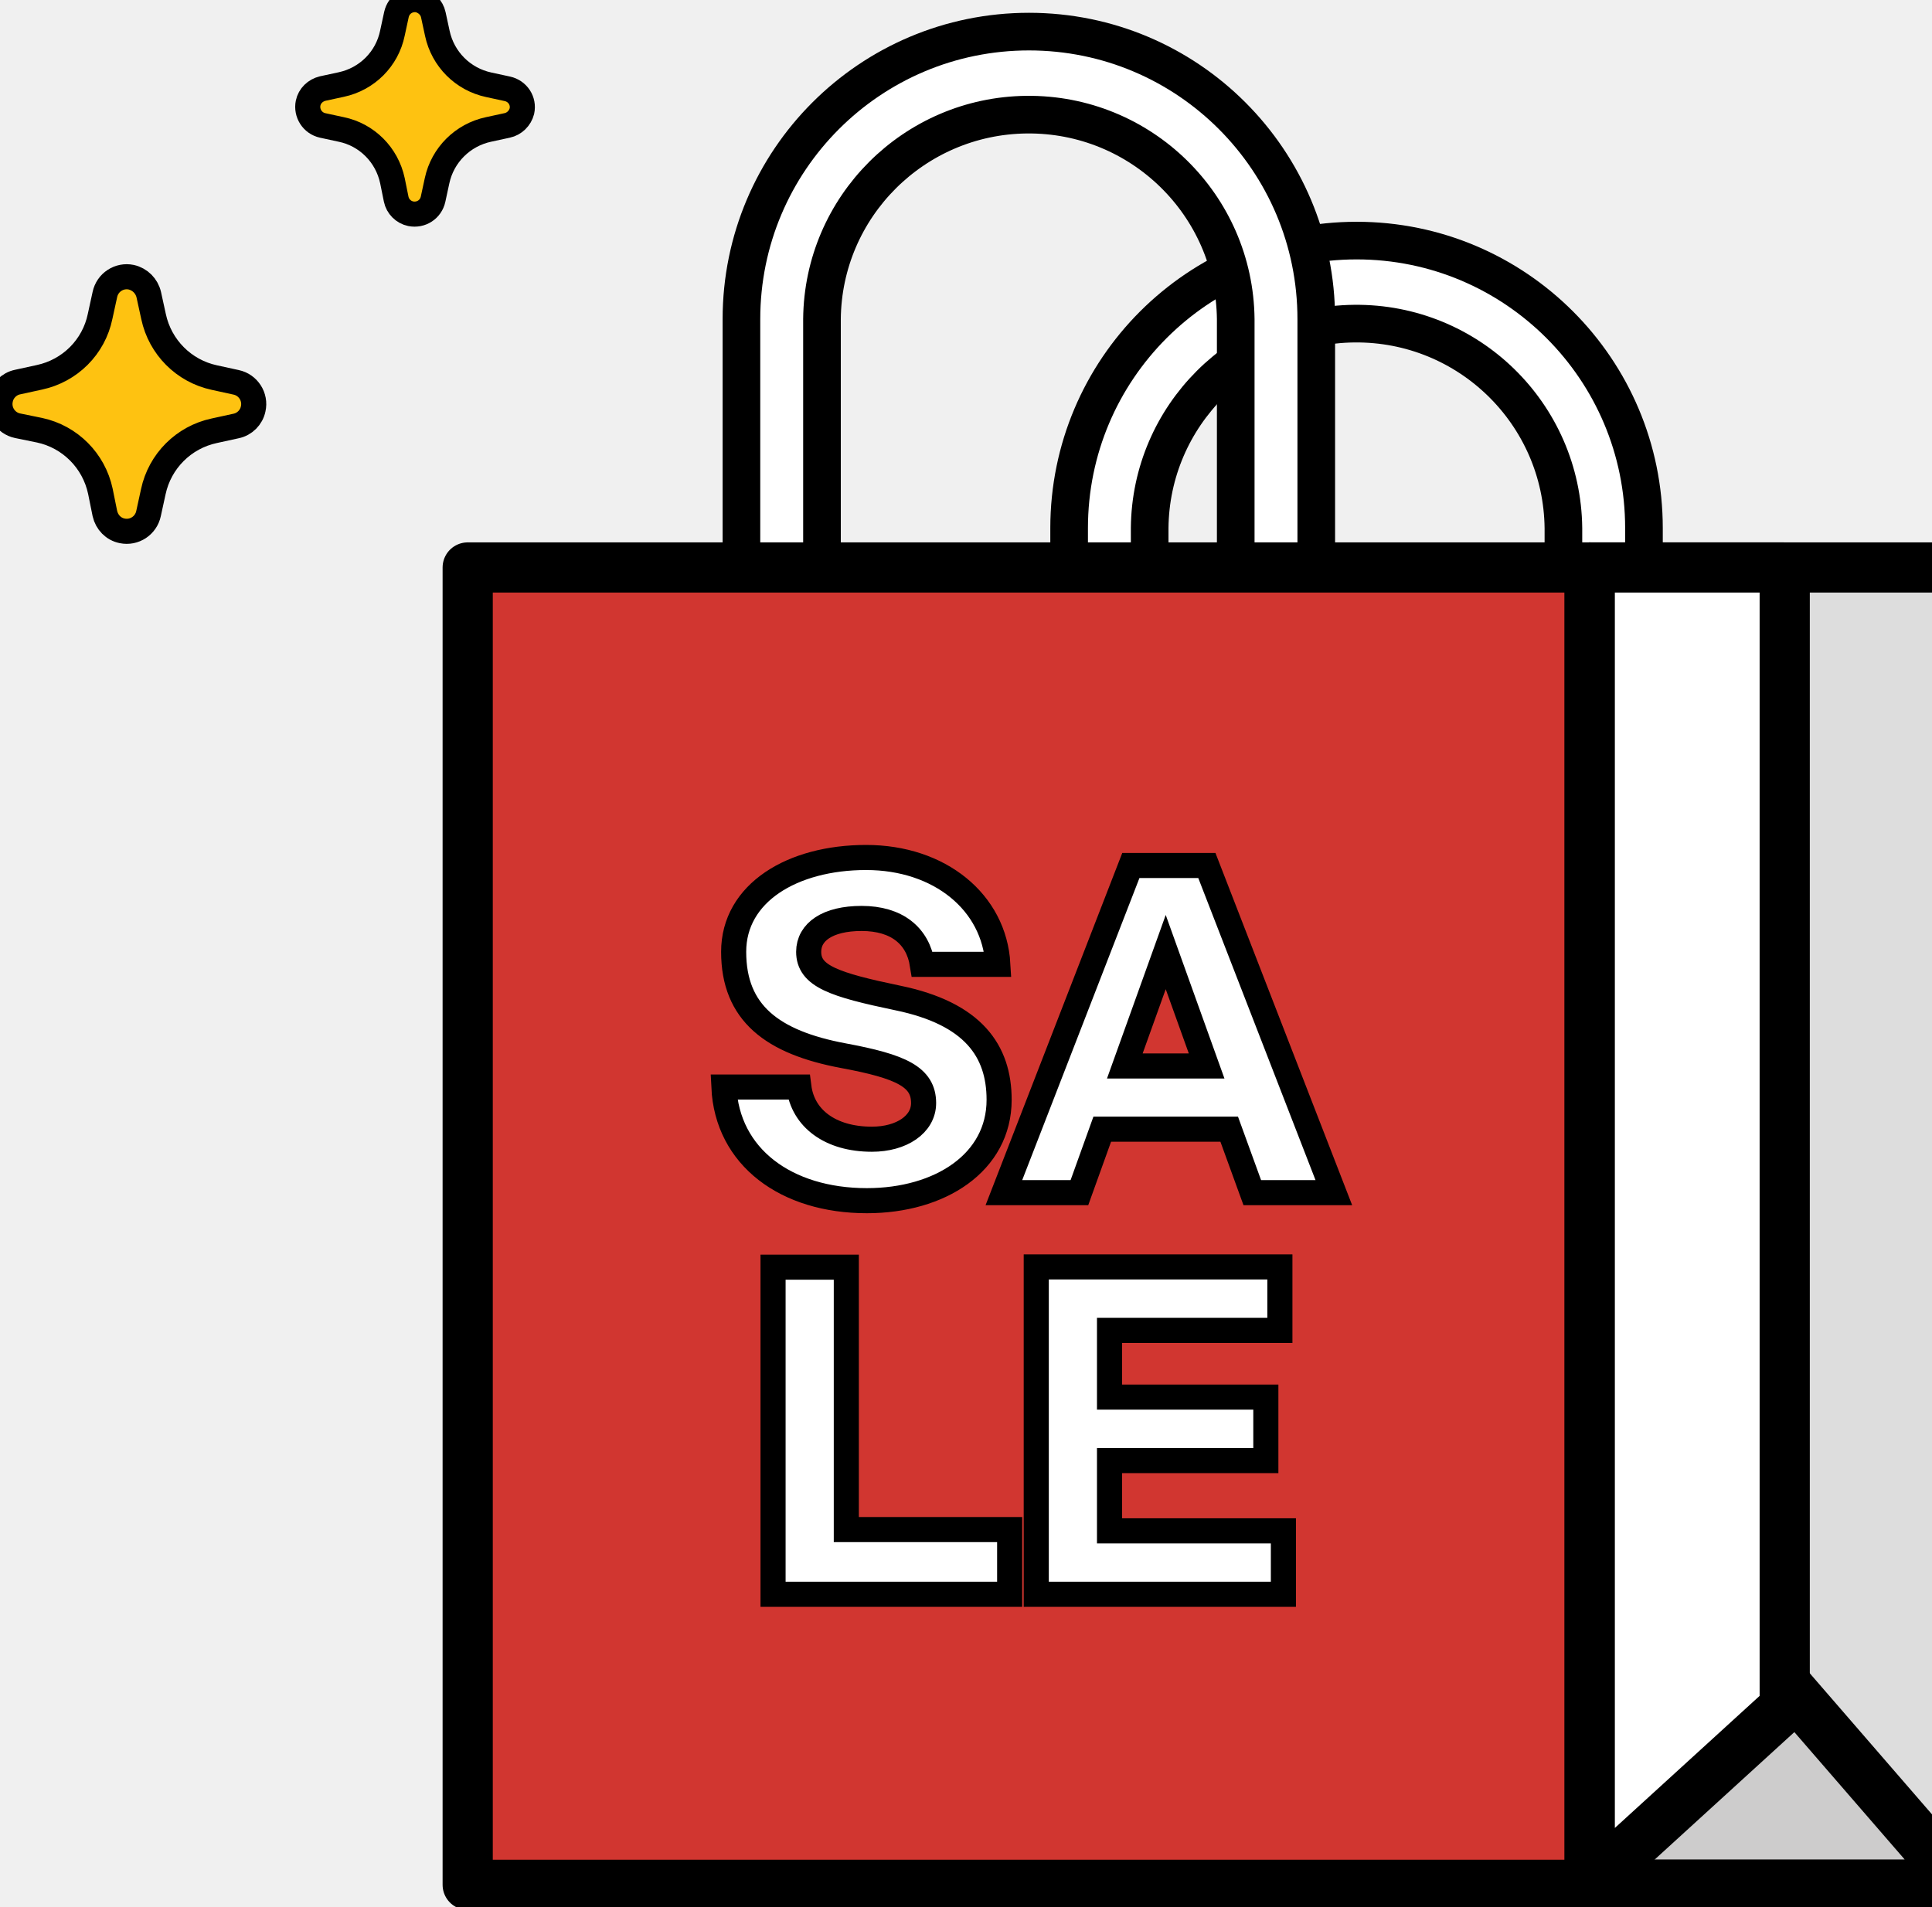
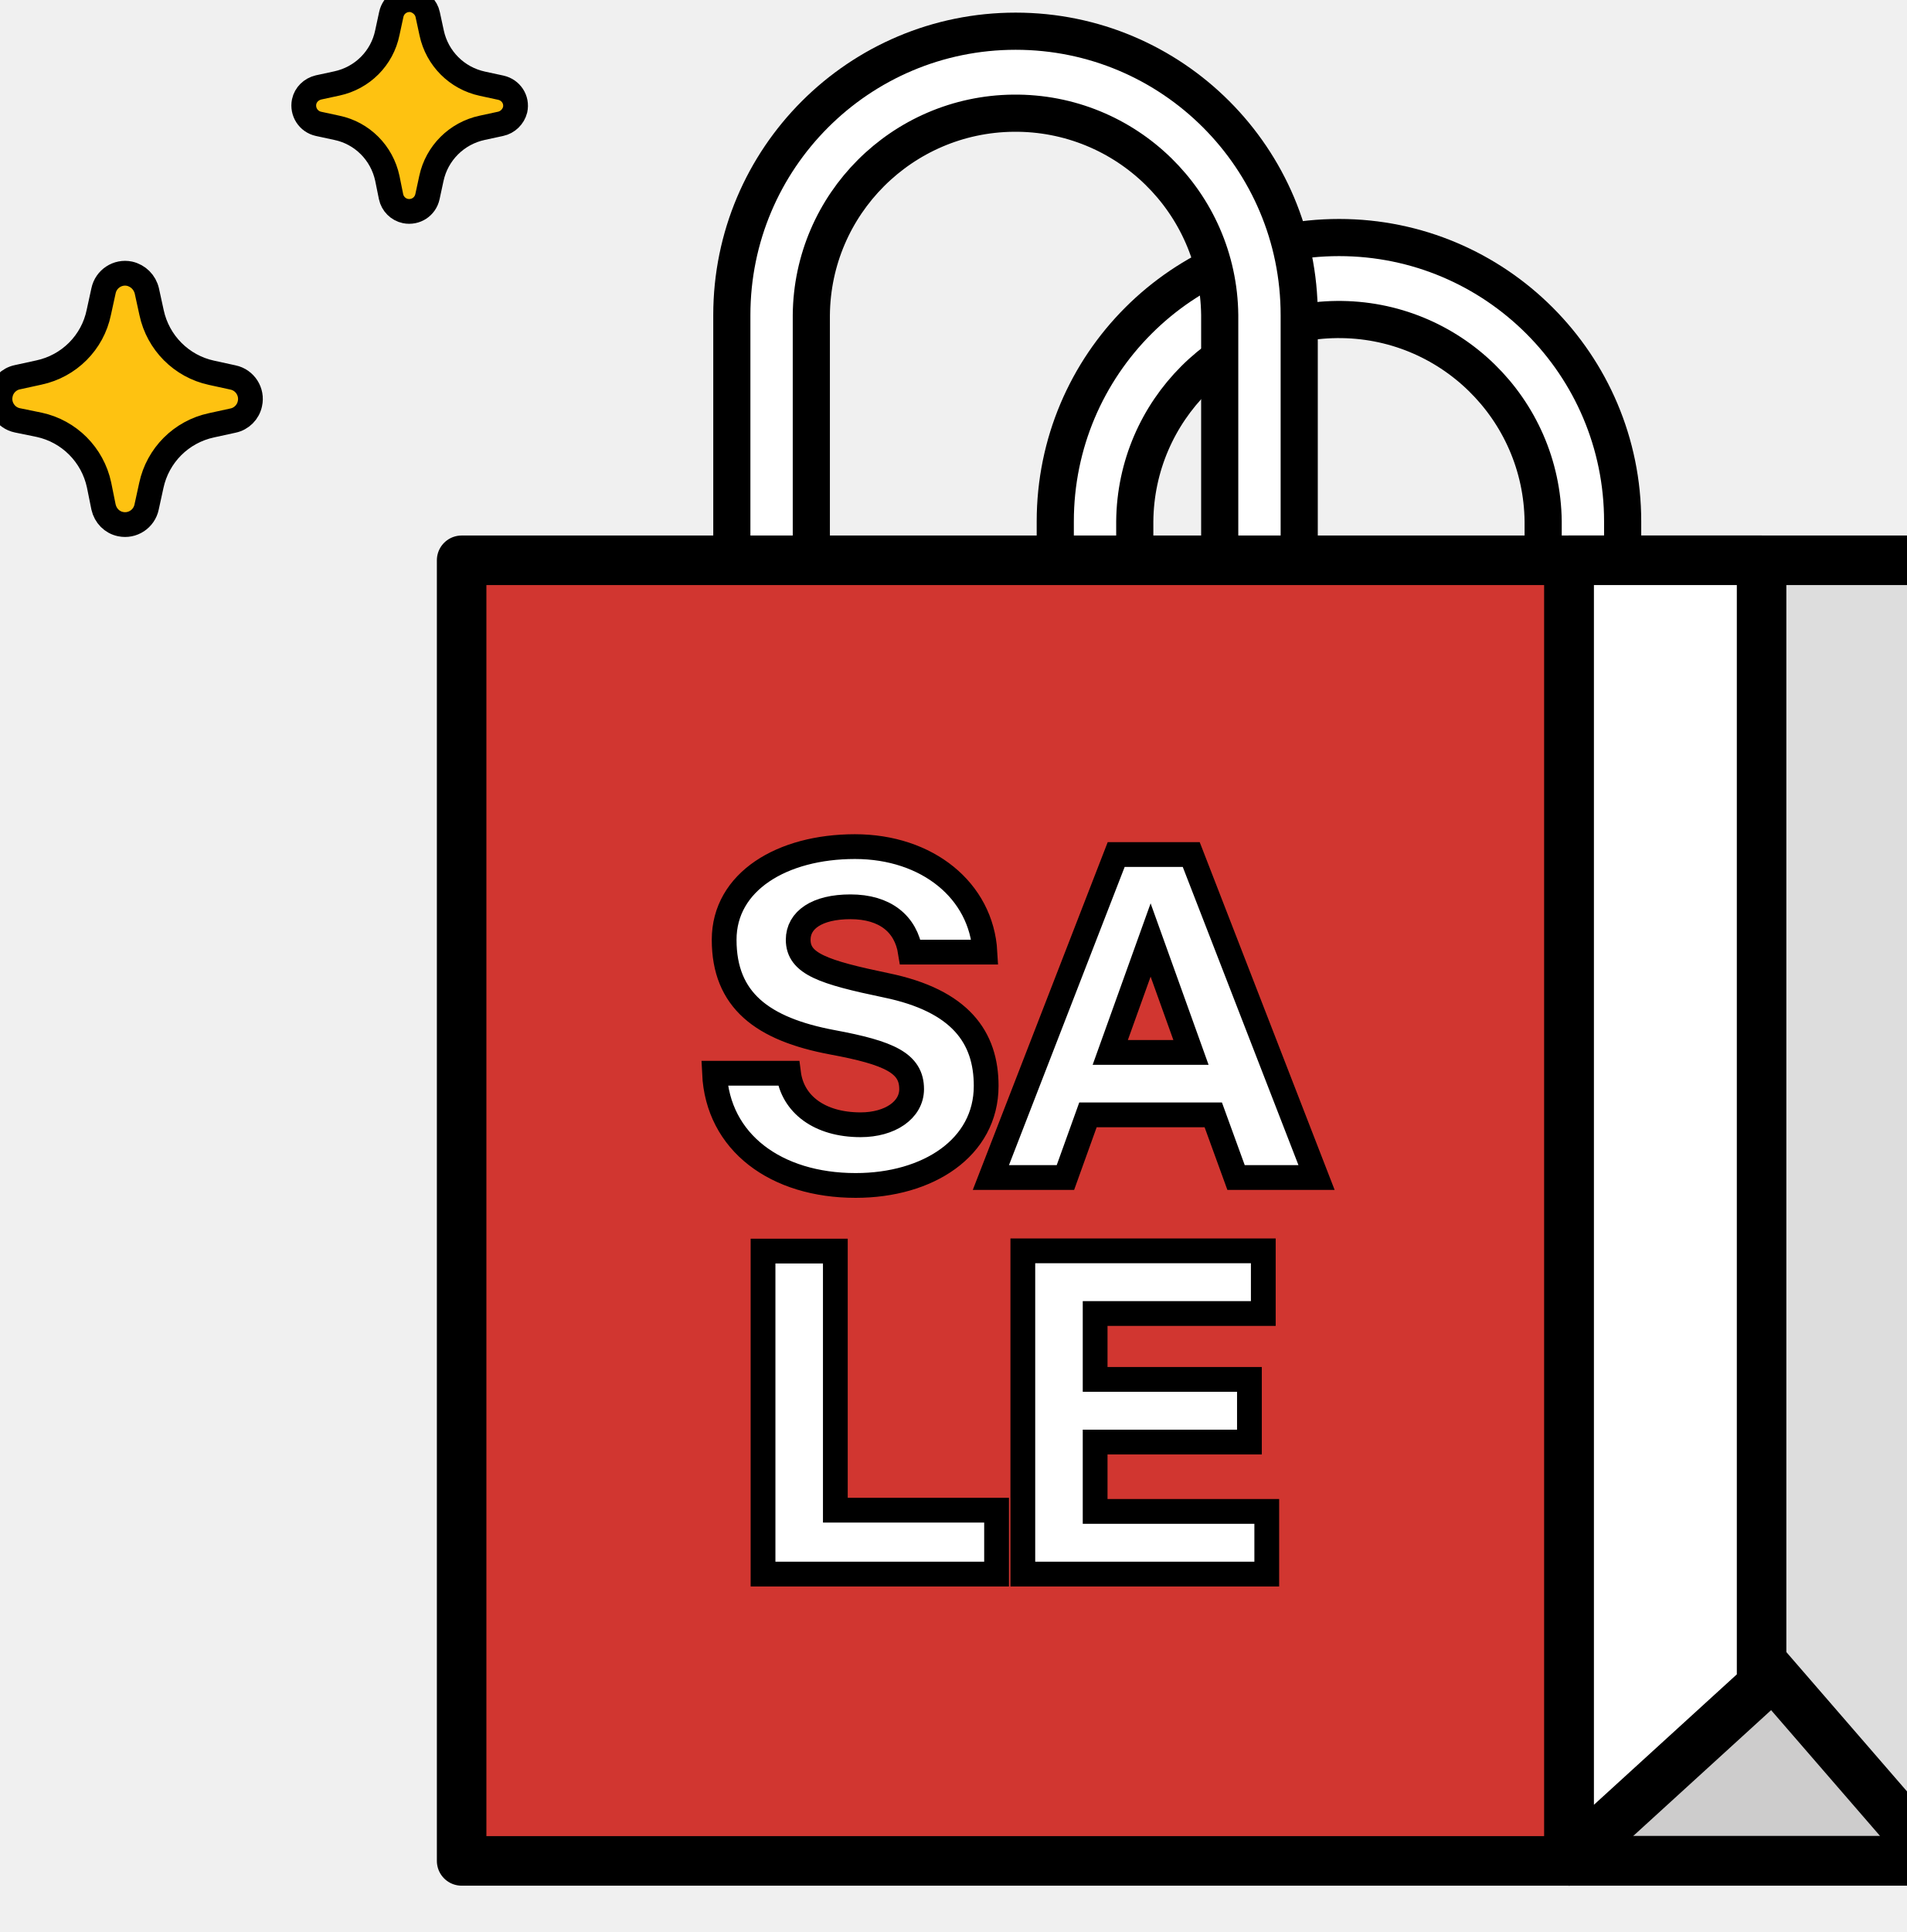
- <svg xmlns="http://www.w3.org/2000/svg" version="1.1" id="Layer_1" x="0px" y="0px" viewBox="0 0 77 76" style="enable-background:new 0 0 77 76;" xml:space="preserve">
+ <svg xmlns="http://www.w3.org/2000/svg" version="1.1" id="Layer_1" x="0px" y="0px" viewBox="0 0 77 78" style="enable-background:new 0 0 77 78;" xml:space="preserve">
  <style type="text/css">
	.st0{fill:#FFFFFF;}
	.st1{fill:none;stroke:#000;stroke-width:1.5;stroke-linecap:round;stroke-linejoin:round;}
	.st2{fill:#d13630;}
	.st3{fill:none;stroke:#000;stroke-width:2;stroke-linecap:round;stroke-linejoin:round;}
	.st4{fill:#DDDDDD;}
	.st5{fill:#CDCCCC;}
	.st6{fill:#fec211;stroke:#000;stroke-linecap:round;stroke-linejoin:round;}
	.st7{enable-background:new    ;}
	.st8{fill:none;stroke:#000;}
</style>
  <path id="Path_37313" class="st0" d="M65.52,21.05v14.98h-3.21V21.05c-0.05-4.55-3.78-8.2-8.34-8.15c-4.48,0.05-8.11,3.67-8.15,8.15  v14.98h-3.21V21.05c0-6.33,5.13-11.46,11.46-11.46C60.39,9.59,65.52,14.72,65.52,21.05" />
  <path id="Path_37314" class="st1" d="M65.52,21.05v14.98h-3.21V21.05c-0.05-4.55-3.78-8.2-8.34-8.15c-4.48,0.05-8.11,3.67-8.15,8.15  v14.98h-3.21V21.05c0-6.33,5.13-11.46,11.46-11.46C60.39,9.59,65.52,14.72,65.52,21.05L65.52,21.05z" />
  <path id="Path_37315" class="st0" d="M52.46,12.72V27.7h-3.21V12.72c-0.05-4.55-3.78-8.2-8.34-8.15c-4.48,0.05-8.11,3.67-8.15,8.15  V27.7h-3.21V12.72c0-6.33,5.13-11.46,11.46-11.46S52.46,6.39,52.46,12.72" />
  <path id="Path_37316" class="st1" d="M52.46,12.72V27.7h-3.21V12.72c-0.05-4.55-3.78-8.2-8.34-8.15c-4.48,0.05-8.11,3.67-8.15,8.15  V27.7h-3.21V12.72c0-6.33,5.13-11.46,11.46-11.46S52.46,6.39,52.46,12.72L52.46,12.72z" />
  <path id="Path_37332" class="st2" d="M18.64,22.62h44.72v52.51H18.64V22.62z" />
  <rect id="Rectangle_19810" x="18.64" y="22.62" class="st3" width="44.72" height="52.51" />
  <rect id="Rectangle_19807" x="63.36" y="22.62" class="st4" width="14.73" height="52.51" />
  <rect id="Rectangle_19808" x="63.36" y="22.62" class="st3" width="14.73" height="52.51" />
  <path id="Path_37319" class="st5" d="M63.36,75.12l7.37-8.51l7.37,8.51H63.36z" />
  <path id="Path_37320" class="st3" d="M63.36,75.12l7.37-8.51l7.37,8.51H63.36z" />
  <path id="Path_37312" class="st0" d="M70.72,68.04V22.62h-7.36v52.51L70.72,68.04z" />
  <path id="Path_37311" class="st3" d="M71.13,68.04V22.62h-7.77v52.51L71.13,68.04z" />
  <path id="Path_37318" class="st6" d="M5.93,11.75l0.19,0.87c0.26,1.22,1.21,2.17,2.42,2.43l0.87,0.19c0.48,0.1,0.79,0.58,0.68,1.06  c-0.07,0.34-0.34,0.61-0.68,0.68l-0.87,0.19c-1.22,0.26-2.17,1.21-2.43,2.43l-0.19,0.87c-0.1,0.48-0.57,0.79-1.05,0.69  c-0.35-0.07-0.61-0.34-0.69-0.69L4,19.58c-0.26-1.22-1.21-2.17-2.42-2.43L0.7,16.97c-0.48-0.1-0.79-0.58-0.68-1.06  c0.07-0.34,0.34-0.61,0.68-0.68l0.87-0.19c1.22-0.26,2.17-1.21,2.42-2.43l0.19-0.87c0.1-0.48,0.57-0.79,1.05-0.69  C5.58,11.13,5.85,11.4,5.93,11.75z" />
  <path id="Path_37317" class="st6" d="M17.27,0.59l0.16,0.74c0.22,1.03,1.02,1.83,2.05,2.05l0.74,0.16c0.41,0.09,0.67,0.48,0.58,0.89  C20.73,4.71,20.5,4.94,20.21,5l-0.74,0.16c-1.03,0.22-1.83,1.02-2.05,2.04l-0.16,0.74c-0.09,0.41-0.48,0.66-0.89,0.58  c-0.29-0.06-0.52-0.29-0.58-0.58L15.64,7.2c-0.22-1.03-1.02-1.83-2.04-2.04L12.86,5c-0.41-0.09-0.66-0.49-0.58-0.89  c0.06-0.29,0.29-0.51,0.58-0.58l0.74-0.16c1.03-0.22,1.83-1.02,2.04-2.05l0.16-0.74c0.09-0.41,0.48-0.66,0.89-0.58  C16.98,0.08,17.21,0.3,17.27,0.59z" />
  <g transform="matrix(1, 0, 0, 1, -22352.5, -22941.83)">
    <g class="st7">
      <path class="st0" d="M22392.27,22980.27h-3.01c-0.18-1.14-1.02-1.83-2.42-1.83c-1.36,0-2.11,0.54-2.11,1.33    c0,0.97,1.01,1.31,3.55,1.84c3.01,0.62,4.04,2.11,4.04,4.06c0,2.5-2.35,4.02-5.27,4.02c-3.22,0-5.57-1.74-5.7-4.53h2.99    c0.16,1.25,1.25,2.08,2.91,2.08c1.18,0,2.06-0.59,2.06-1.44c0-1.04-0.88-1.46-3.2-1.89c-2.83-0.53-4.37-1.7-4.37-4.14    c0-2.35,2.34-3.76,5.28-3.76C22389.95,22976.01,22392.13,22977.79,22392.27,22980.27z" />
      <path class="st0" d="M22401.49,22986.84h-5.06l-0.91,2.53h-3.01l5.06-13.04h3.03l5.06,13.04h-3.25L22401.49,22986.84z     M22400.59,22984.32l-1.63-4.54l-1.63,4.54H22400.59z" />
    </g>
    <g class="st7">
      <path class="st8" d="M22392.27,22980.27h-3.01c-0.18-1.14-1.02-1.83-2.42-1.83c-1.36,0-2.11,0.54-2.11,1.33    c0,0.97,1.01,1.31,3.55,1.84c3.01,0.62,4.04,2.11,4.04,4.06c0,2.5-2.35,4.02-5.27,4.02c-3.22,0-5.57-1.74-5.7-4.53h2.99    c0.16,1.25,1.25,2.08,2.91,2.08c1.18,0,2.06-0.59,2.06-1.44c0-1.04-0.88-1.46-3.2-1.89c-2.83-0.53-4.37-1.7-4.37-4.14    c0-2.35,2.34-3.76,5.28-3.76C22389.95,22976.01,22392.13,22977.79,22392.27,22980.27z" />
      <path class="st8" d="M22401.49,22986.84h-5.06l-0.91,2.53h-3.01l5.06-13.04h3.03l5.06,13.04h-3.25L22401.49,22986.84z     M22400.59,22984.32l-1.63-4.54l-1.63,4.54H22400.59z" />
    </g>
    <g class="st7">
      <path class="st0" d="M22386.23,22992.33v10.47h6.51v2.58h-9.43v-13.04H22386.23z" />
      <path class="st0" d="M22393.81,22992.33h9.7v2.53h-6.79v2.66h6.23v2.53h-6.23v2.8h6.93v2.53h-9.85V22992.33z" />
    </g>
    <g class="st7">
      <path class="st8" d="M22386.23,22992.33v10.47h6.51v2.58h-9.43v-13.04H22386.23z" />
      <path class="st8" d="M22393.81,22992.33h9.7v2.53h-6.79v2.66h6.23v2.53h-6.23v2.8h6.93v2.53h-9.85V22992.33z" />
    </g>
  </g>
</svg>
